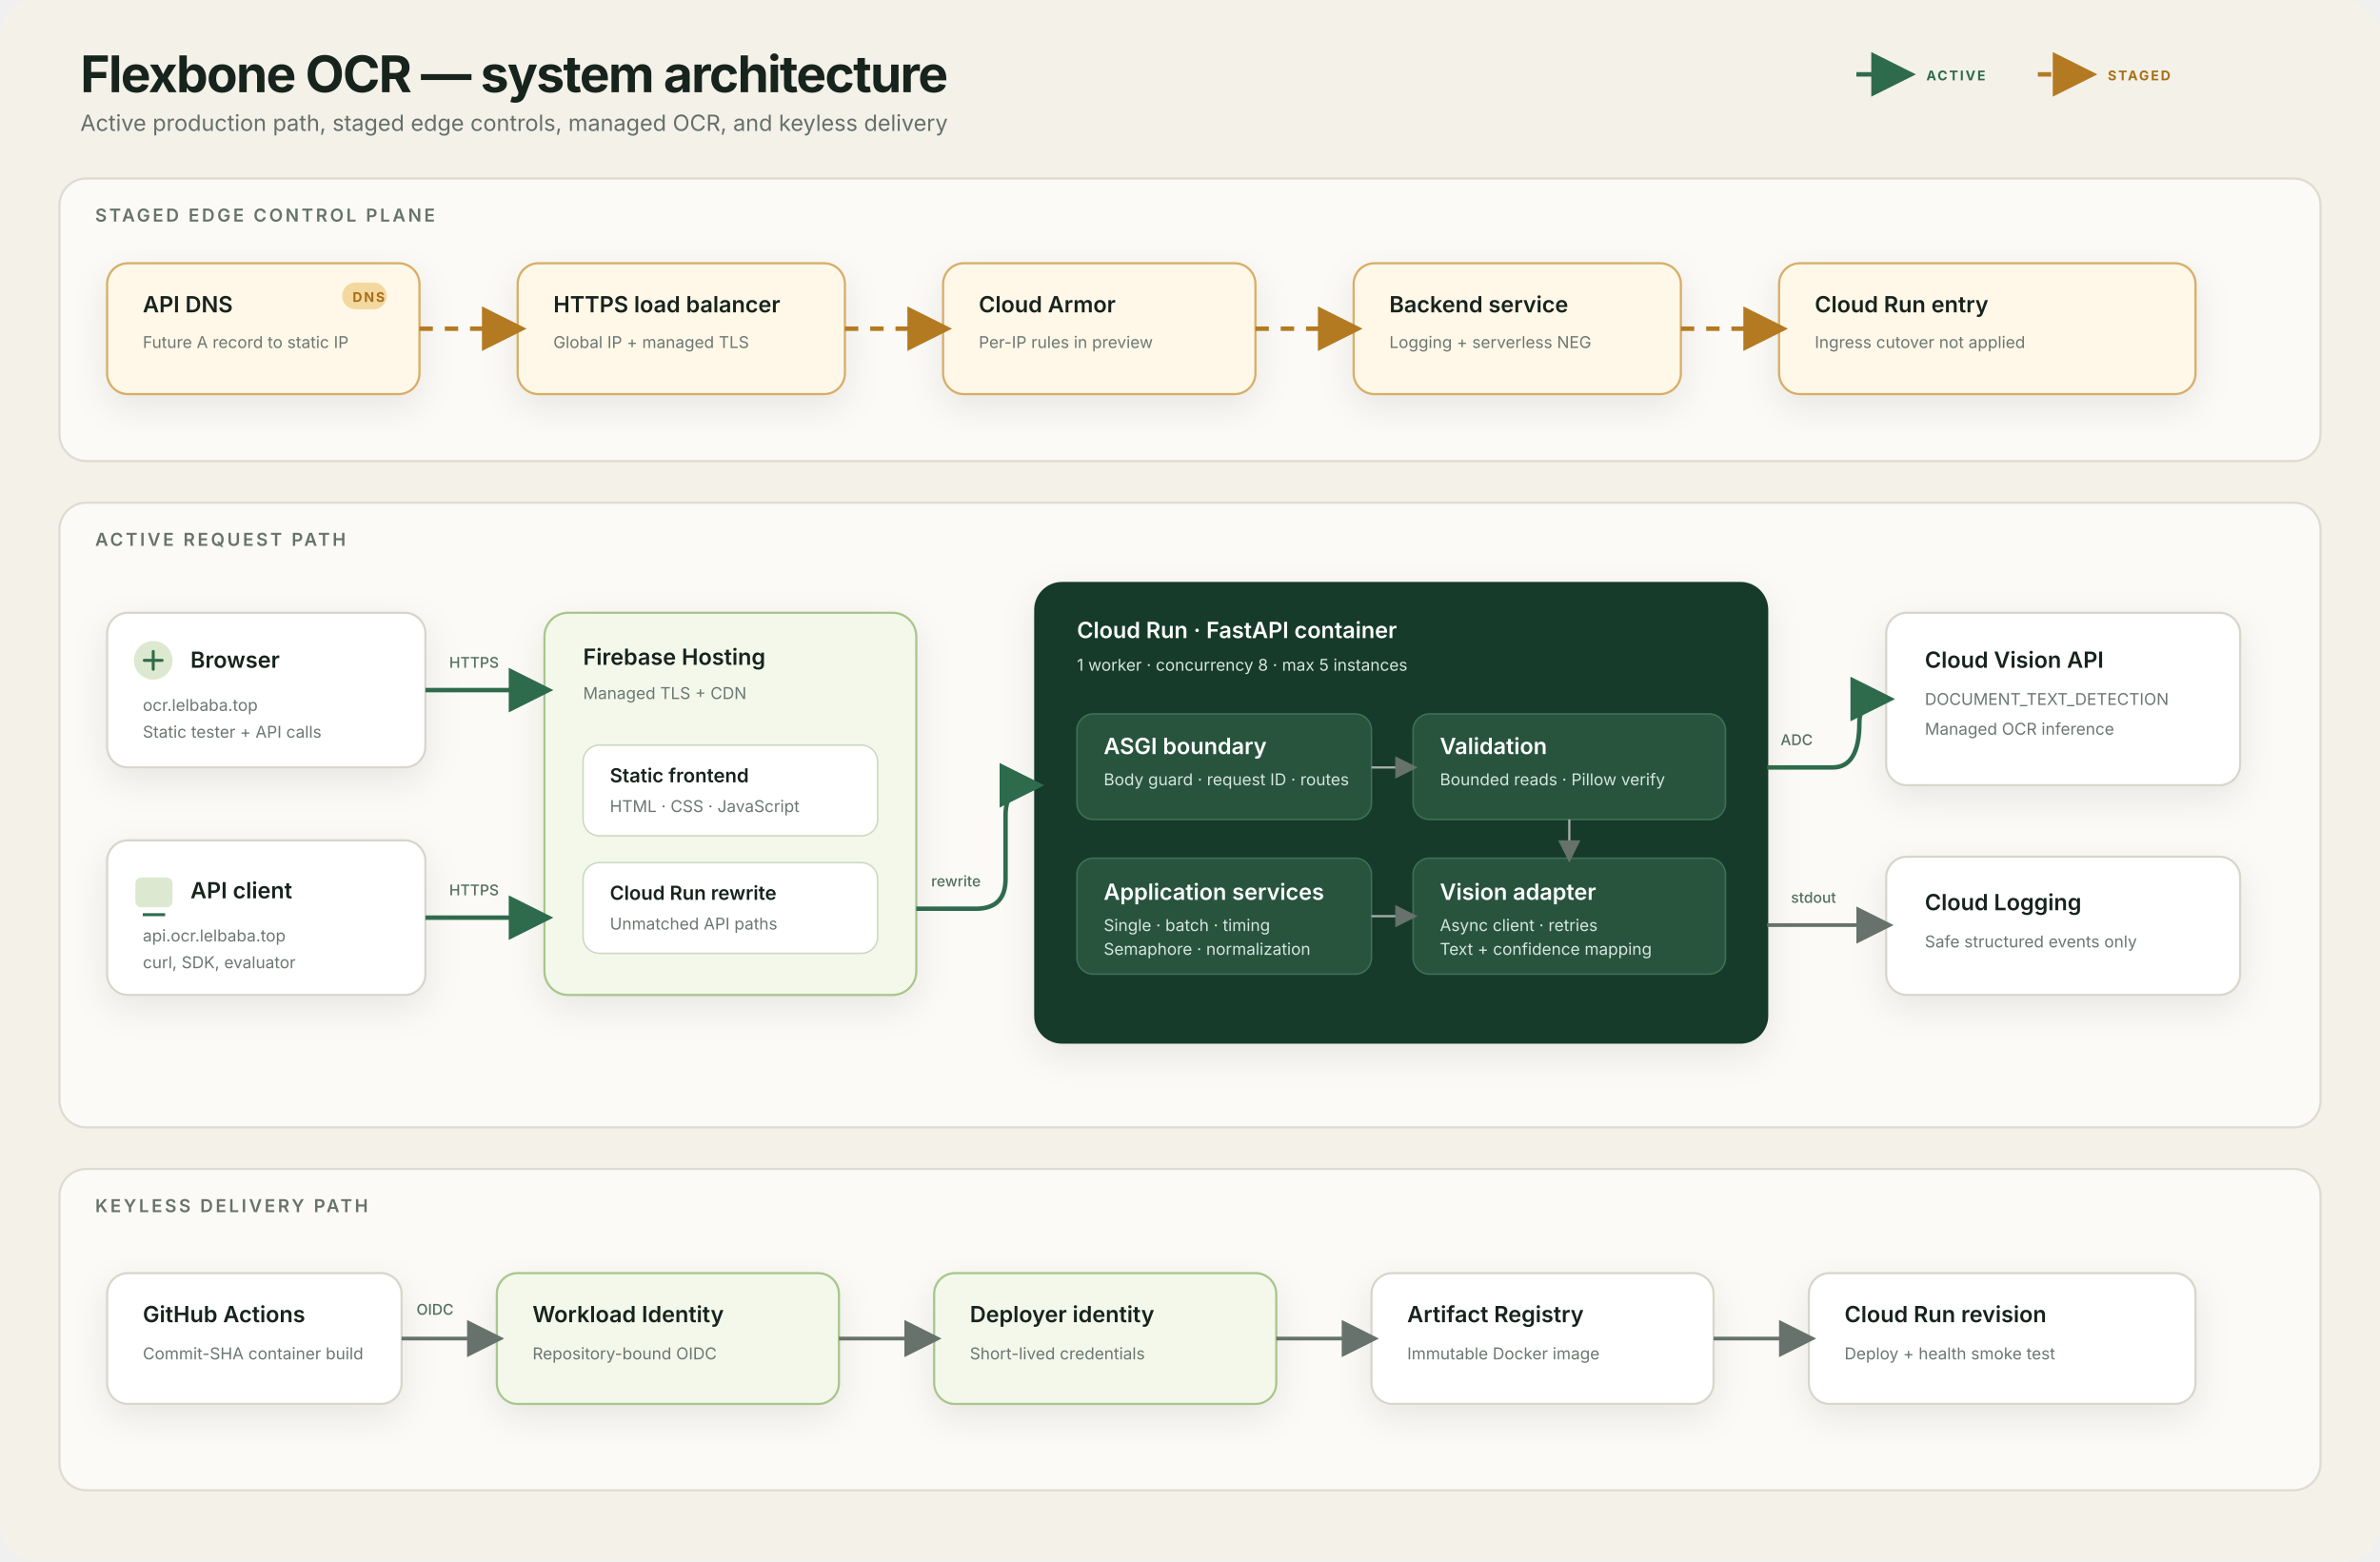
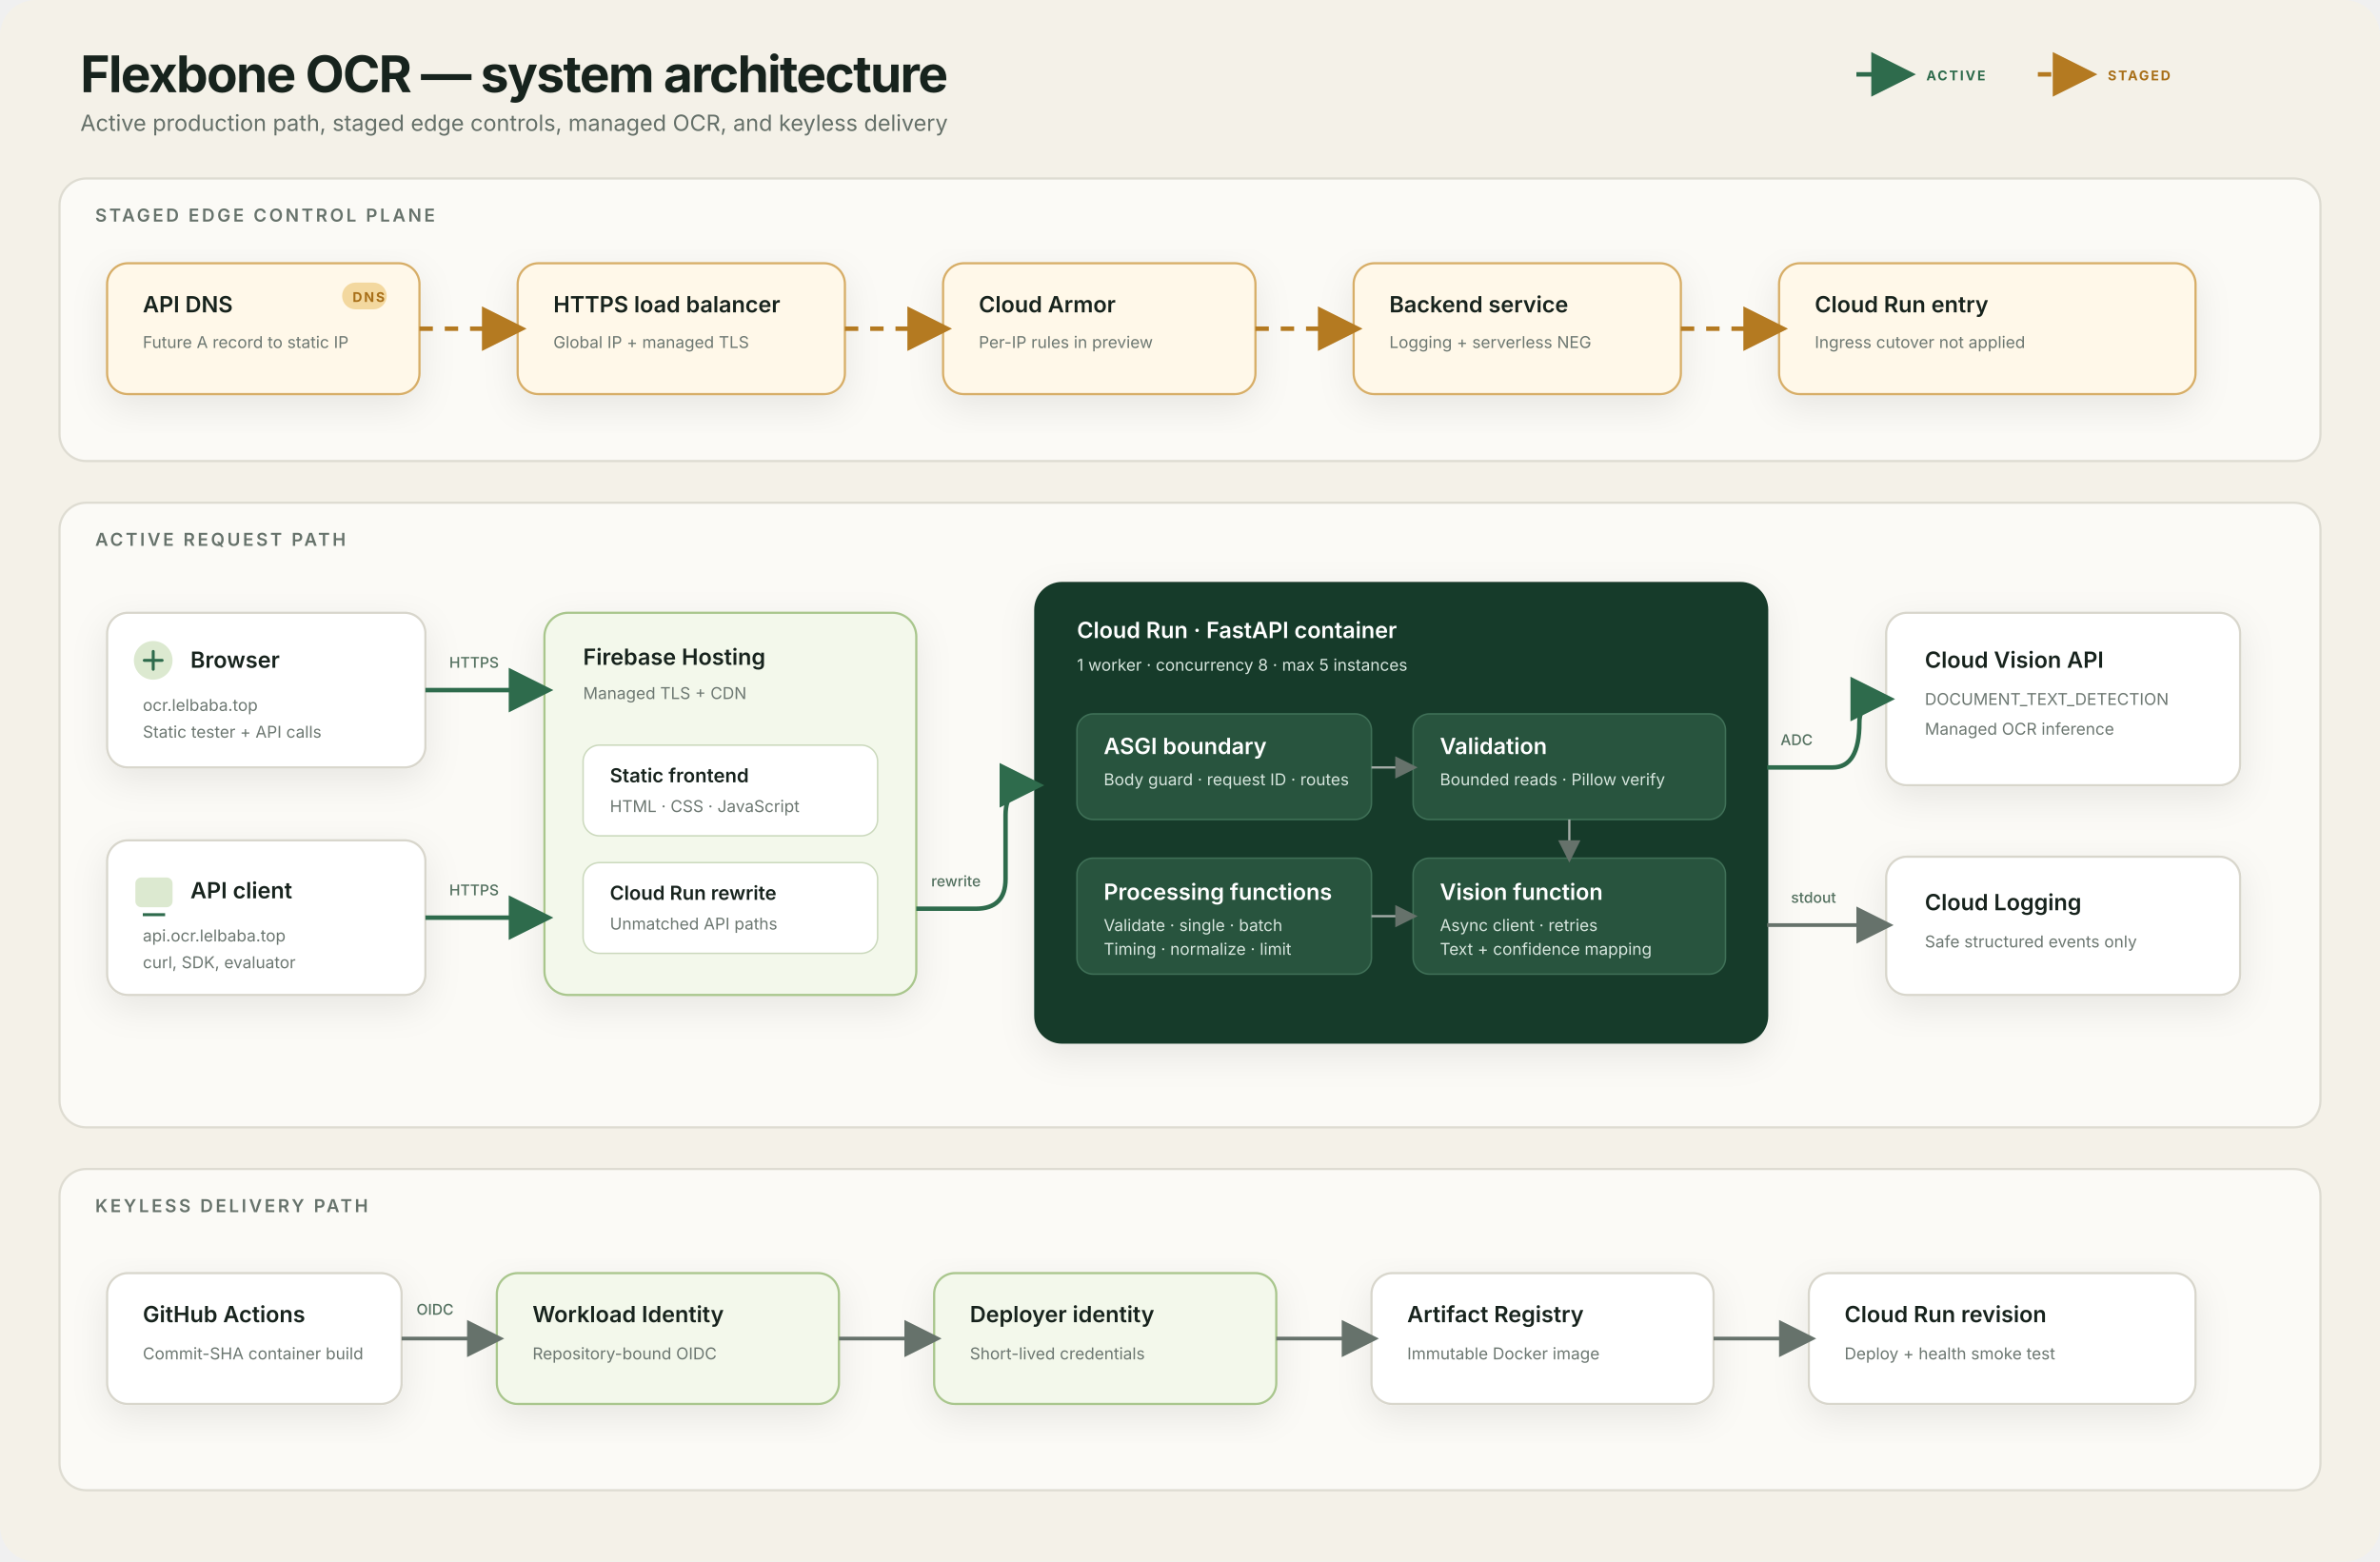
<svg xmlns="http://www.w3.org/2000/svg" width="1600" height="1050" viewBox="0 0 1600 1050" role="img" aria-labelledby="title desc">
  <defs>
    <filter id="shadow" x="-20%" y="-20%" width="140%" height="150%">
      <feDropShadow dx="0" dy="8" stdDeviation="12" flood-color="#17231d" flood-opacity="0.08" />
    </filter>
    <marker id="arrow-green" markerWidth="10" markerHeight="10" refX="8" refY="5" orient="auto" markerUnits="strokeWidth">
      <path d="M0 0 10 5 0 10z" fill="#2e6b4c" />
    </marker>
    <marker id="arrow-amber" markerWidth="10" markerHeight="10" refX="8" refY="5" orient="auto" markerUnits="strokeWidth">
      <path d="M0 0 10 5 0 10z" fill="#b47a21" />
    </marker>
    <marker id="arrow-slate" markerWidth="10" markerHeight="10" refX="8" refY="5" orient="auto" markerUnits="strokeWidth">
      <path d="M0 0 10 5 0 10z" fill="#66726b" />
    </marker>
    <style>
      .title{font:700 34px Inter,Arial,sans-serif;fill:#17231d;letter-spacing:-1px}.subtitle{font:400 15px Inter,Arial,sans-serif;fill:#657069}.zone{fill:#fbfaf6;stroke:#dedcd2;stroke-width:1.5}.zone-title{font:600 12px Inter,Arial,sans-serif;fill:#66726b;letter-spacing:1.7px}.card{fill:#fff;stroke:#d8d6cc;stroke-width:1.5;filter:url(#shadow)}.card-green{fill:#f3f8eb;stroke:#a9c68d;stroke-width:1.5;filter:url(#shadow)}.card-amber{fill:#fff8e9;stroke:#d7ae68;stroke-width:1.5;filter:url(#shadow)}.card-dark{fill:#193b2c;stroke:#193b2c;stroke-width:1.5;filter:url(#shadow)}.label{font:600 15px Inter,Arial,sans-serif;fill:#17231d}.label-sm{font:600 13px Inter,Arial,sans-serif;fill:#17231d}.label-light{font:600 15px Inter,Arial,sans-serif;fill:#fff}.meta{font:400 11px Inter,Arial,sans-serif;fill:#6c7771}.meta-light{font:400 11px Inter,Arial,sans-serif;fill:#d6e5dd}.badge{font:700 9px Inter,Arial,sans-serif;letter-spacing:1.2px}.active{fill:#2e6b4c}.staged{fill:#a86f18}.line-active{fill:none;stroke:#2e6b4c;stroke-width:3;marker-end:url(#arrow-green)}.line-stage{fill:none;stroke:#b47a21;stroke-width:3;stroke-dasharray:9 8;marker-end:url(#arrow-amber)}.line-support{fill:none;stroke:#66726b;stroke-width:2.5;marker-end:url(#arrow-slate)}.line-thin{fill:none;stroke:#a6aea9;stroke-width:1.5;marker-end:url(#arrow-slate)}.path-label{font:500 10px Inter,Arial,sans-serif;fill:#53705f}.path-stage{font:500 10px Inter,Arial,sans-serif;fill:#9b671c}
    </style>
  </defs>
  <rect width="1600" height="1050" rx="24" fill="#f4f1e8" />
  <text class="title" x="54" y="62">Flexbone OCR — system architecture</text>
  <text class="subtitle" x="54" y="88">Active production path, staged edge controls, managed OCR, and keyless delivery</text>
  <g transform="translate(1248 50)">
    <line x1="0" y1="0" x2="34" y2="0" class="line-active" />
    <text class="badge active" x="47" y="4">ACTIVE</text>
    <line x1="122" y1="0" x2="156" y2="0" class="line-stage" />
    <text class="badge staged" x="169" y="4">STAGED</text>
  </g>
  <rect class="zone" x="40" y="120" width="1520" height="190" rx="18" />
  <text class="zone-title" x="64" y="149">STAGED EDGE CONTROL PLANE</text>
  <rect class="card-amber" x="72" y="177" width="210" height="88" rx="14" />
  <text class="label" x="96" y="210">API DNS</text>
  <text class="meta" x="96" y="234">Future A record to static IP</text>
  <rect x="230" y="190" width="30" height="18" rx="9" fill="#f3d89f" />
  <text class="badge staged" x="237" y="203">DNS</text>
  <rect class="card-amber" x="348" y="177" width="220" height="88" rx="14" />
  <text class="label" x="372" y="210">HTTPS load balancer</text>
  <text class="meta" x="372" y="234">Global IP + managed TLS</text>
  <rect class="card-amber" x="634" y="177" width="210" height="88" rx="14" />
  <text class="label" x="658" y="210">Cloud Armor</text>
  <text class="meta" x="658" y="234">Per-IP rules in preview</text>
  <rect class="card-amber" x="910" y="177" width="220" height="88" rx="14" />
  <text class="label" x="934" y="210">Backend service</text>
  <text class="meta" x="934" y="234">Logging + serverless NEG</text>
  <rect class="card-amber" x="1196" y="177" width="280" height="88" rx="14" />
  <text class="label" x="1220" y="210">Cloud Run entry</text>
  <text class="meta" x="1220" y="234">Ingress cutover not applied</text>
  <path class="line-stage" d="M282 221H348" />
  <path class="line-stage" d="M568 221H634" />
  <path class="line-stage" d="M844 221H910" />
  <path class="line-stage" d="M1130 221H1196" />
  <rect class="zone" x="40" y="338" width="1520" height="420" rx="18" />
  <text class="zone-title" x="64" y="367">ACTIVE REQUEST PATH</text>
  <rect class="card" x="72" y="412" width="214" height="104" rx="14" />
  <circle cx="103" cy="444" r="13" fill="#dce9d0" />
  <path d="M97 444h12M103 438v12" stroke="#2e6b4c" stroke-width="2" stroke-linecap="round" />
  <text class="label" x="128" y="449">Browser</text>
  <text class="meta" x="96" y="478">ocr.lelbaba.top</text>
  <text class="meta" x="96" y="496">Static tester + API calls</text>
  <rect class="card" x="72" y="565" width="214" height="104" rx="14" />
  <rect x="91" y="590" width="25" height="20" rx="4" fill="#dce9d0" />
  <path d="M96 615h15" stroke="#2e6b4c" stroke-width="2" />
  <text class="label" x="128" y="604">API client</text>
  <text class="meta" x="96" y="633">api.ocr.lelbaba.top</text>
  <text class="meta" x="96" y="651">curl, SDK, evaluator</text>
  <rect class="card-green" x="366" y="412" width="250" height="257" rx="16" />
  <text class="label" x="392" y="447">Firebase Hosting</text>
  <text class="meta" x="392" y="470">Managed TLS + CDN</text>
  <rect x="392" y="501" width="198" height="61" rx="11" fill="#fff" stroke="#cbd9bd" />
  <text class="label-sm" x="410" y="526">Static frontend</text>
  <text class="meta" x="410" y="546">HTML · CSS · JavaScript</text>
  <rect x="392" y="580" width="198" height="61" rx="11" fill="#fff" stroke="#cbd9bd" />
  <text class="label-sm" x="410" y="605">Cloud Run rewrite</text>
  <text class="meta" x="410" y="625">Unmatched API paths</text>
  <rect class="card-dark" x="696" y="392" width="492" height="309" rx="18" />
  <text class="label-light" x="724" y="429">Cloud Run · FastAPI container</text>
  <text class="meta-light" x="724" y="451">1 worker · concurrency 8 · max 5 instances</text>
  <rect x="724" y="480" width="198" height="71" rx="11" fill="#28543e" stroke="#3f7057" />
  <text class="label-light" x="742" y="507">ASGI boundary</text>
  <text class="meta-light" x="742" y="528">Body guard · request ID · routes</text>
  <rect x="950" y="480" width="210" height="71" rx="11" fill="#28543e" stroke="#3f7057" />
  <text class="label-light" x="968" y="507">Validation</text>
  <text class="meta-light" x="968" y="528">Bounded reads · Pillow verify</text>
  <rect x="724" y="577" width="198" height="78" rx="11" fill="#28543e" stroke="#3f7057" />
-   <text class="label-light" x="742" y="605">Application services</text>
-   <text class="meta-light" x="742" y="626">Single · batch · timing</text>
-   <text class="meta-light" x="742" y="642">Semaphore · normalization</text>
+   <text class="label-light" x="742" y="605">Processing functions</text>
+   <text class="meta-light" x="742" y="626">Validate · single · batch</text>
+   <text class="meta-light" x="742" y="642">Timing · normalize · limit</text>
  <rect x="950" y="577" width="210" height="78" rx="11" fill="#28543e" stroke="#3f7057" />
-   <text class="label-light" x="968" y="605">Vision adapter</text>
+   <text class="label-light" x="968" y="605">Vision function</text>
  <text class="meta-light" x="968" y="626">Async client · retries</text>
  <text class="meta-light" x="968" y="642">Text + confidence mapping</text>
  <rect class="card" x="1268" y="412" width="238" height="116" rx="14" />
  <text class="label" x="1294" y="449">Cloud Vision API</text>
  <text class="meta" x="1294" y="474">DOCUMENT_TEXT_DETECTION</text>
  <text class="meta" x="1294" y="494">Managed OCR inference</text>
  <rect class="card" x="1268" y="576" width="238" height="93" rx="14" />
  <text class="label" x="1294" y="612">Cloud Logging</text>
  <text class="meta" x="1294" y="637">Safe structured events only</text>
  <path class="line-active" d="M286 464H366" />
  <text class="path-label" x="302" y="449">HTTPS</text>
  <path class="line-active" d="M286 617H366" />
  <text class="path-label" x="302" y="602">HTTPS</text>
  <path class="line-active" d="M616 611H656Q676 611 676 591V548Q676 528 696 528" />
  <text class="path-label" x="626" y="596">rewrite</text>
  <path class="line-active" d="M1188 516H1232Q1250 516 1250 486Q1250 470 1268 470" />
  <text class="path-label" x="1197" y="501">ADC</text>
  <path class="line-support" d="M1188 622H1268" />
  <text class="path-label" x="1204" y="607">stdout</text>
  <path class="line-thin" d="M922 516H950" />
  <path class="line-thin" d="M1055 551V577" />
  <path class="line-thin" d="M922 616H950" />
  <rect class="zone" x="40" y="786" width="1520" height="216" rx="18" />
  <text class="zone-title" x="64" y="815">KEYLESS DELIVERY PATH</text>
  <rect class="card" x="72" y="856" width="198" height="88" rx="14" />
  <text class="label" x="96" y="889">GitHub Actions</text>
  <text class="meta" x="96" y="914">Commit-SHA container build</text>
  <rect class="card-green" x="334" y="856" width="230" height="88" rx="14" />
  <text class="label" x="358" y="889">Workload Identity</text>
  <text class="meta" x="358" y="914">Repository-bound OIDC</text>
  <rect class="card-green" x="628" y="856" width="230" height="88" rx="14" />
  <text class="label" x="652" y="889">Deployer identity</text>
  <text class="meta" x="652" y="914">Short-lived credentials</text>
  <rect class="card" x="922" y="856" width="230" height="88" rx="14" />
  <text class="label" x="946" y="889">Artifact Registry</text>
  <text class="meta" x="946" y="914">Immutable Docker image</text>
  <rect class="card" x="1216" y="856" width="260" height="88" rx="14" />
  <text class="label" x="1240" y="889">Cloud Run revision</text>
  <text class="meta" x="1240" y="914">Deploy + health smoke test</text>
  <path class="line-support" d="M270 900H334" />
  <text class="path-label" x="280" y="884">OIDC</text>
  <path class="line-support" d="M564 900H628" />
  <path class="line-support" d="M858 900H922" />
  <path class="line-support" d="M1152 900H1216" />
</svg>
